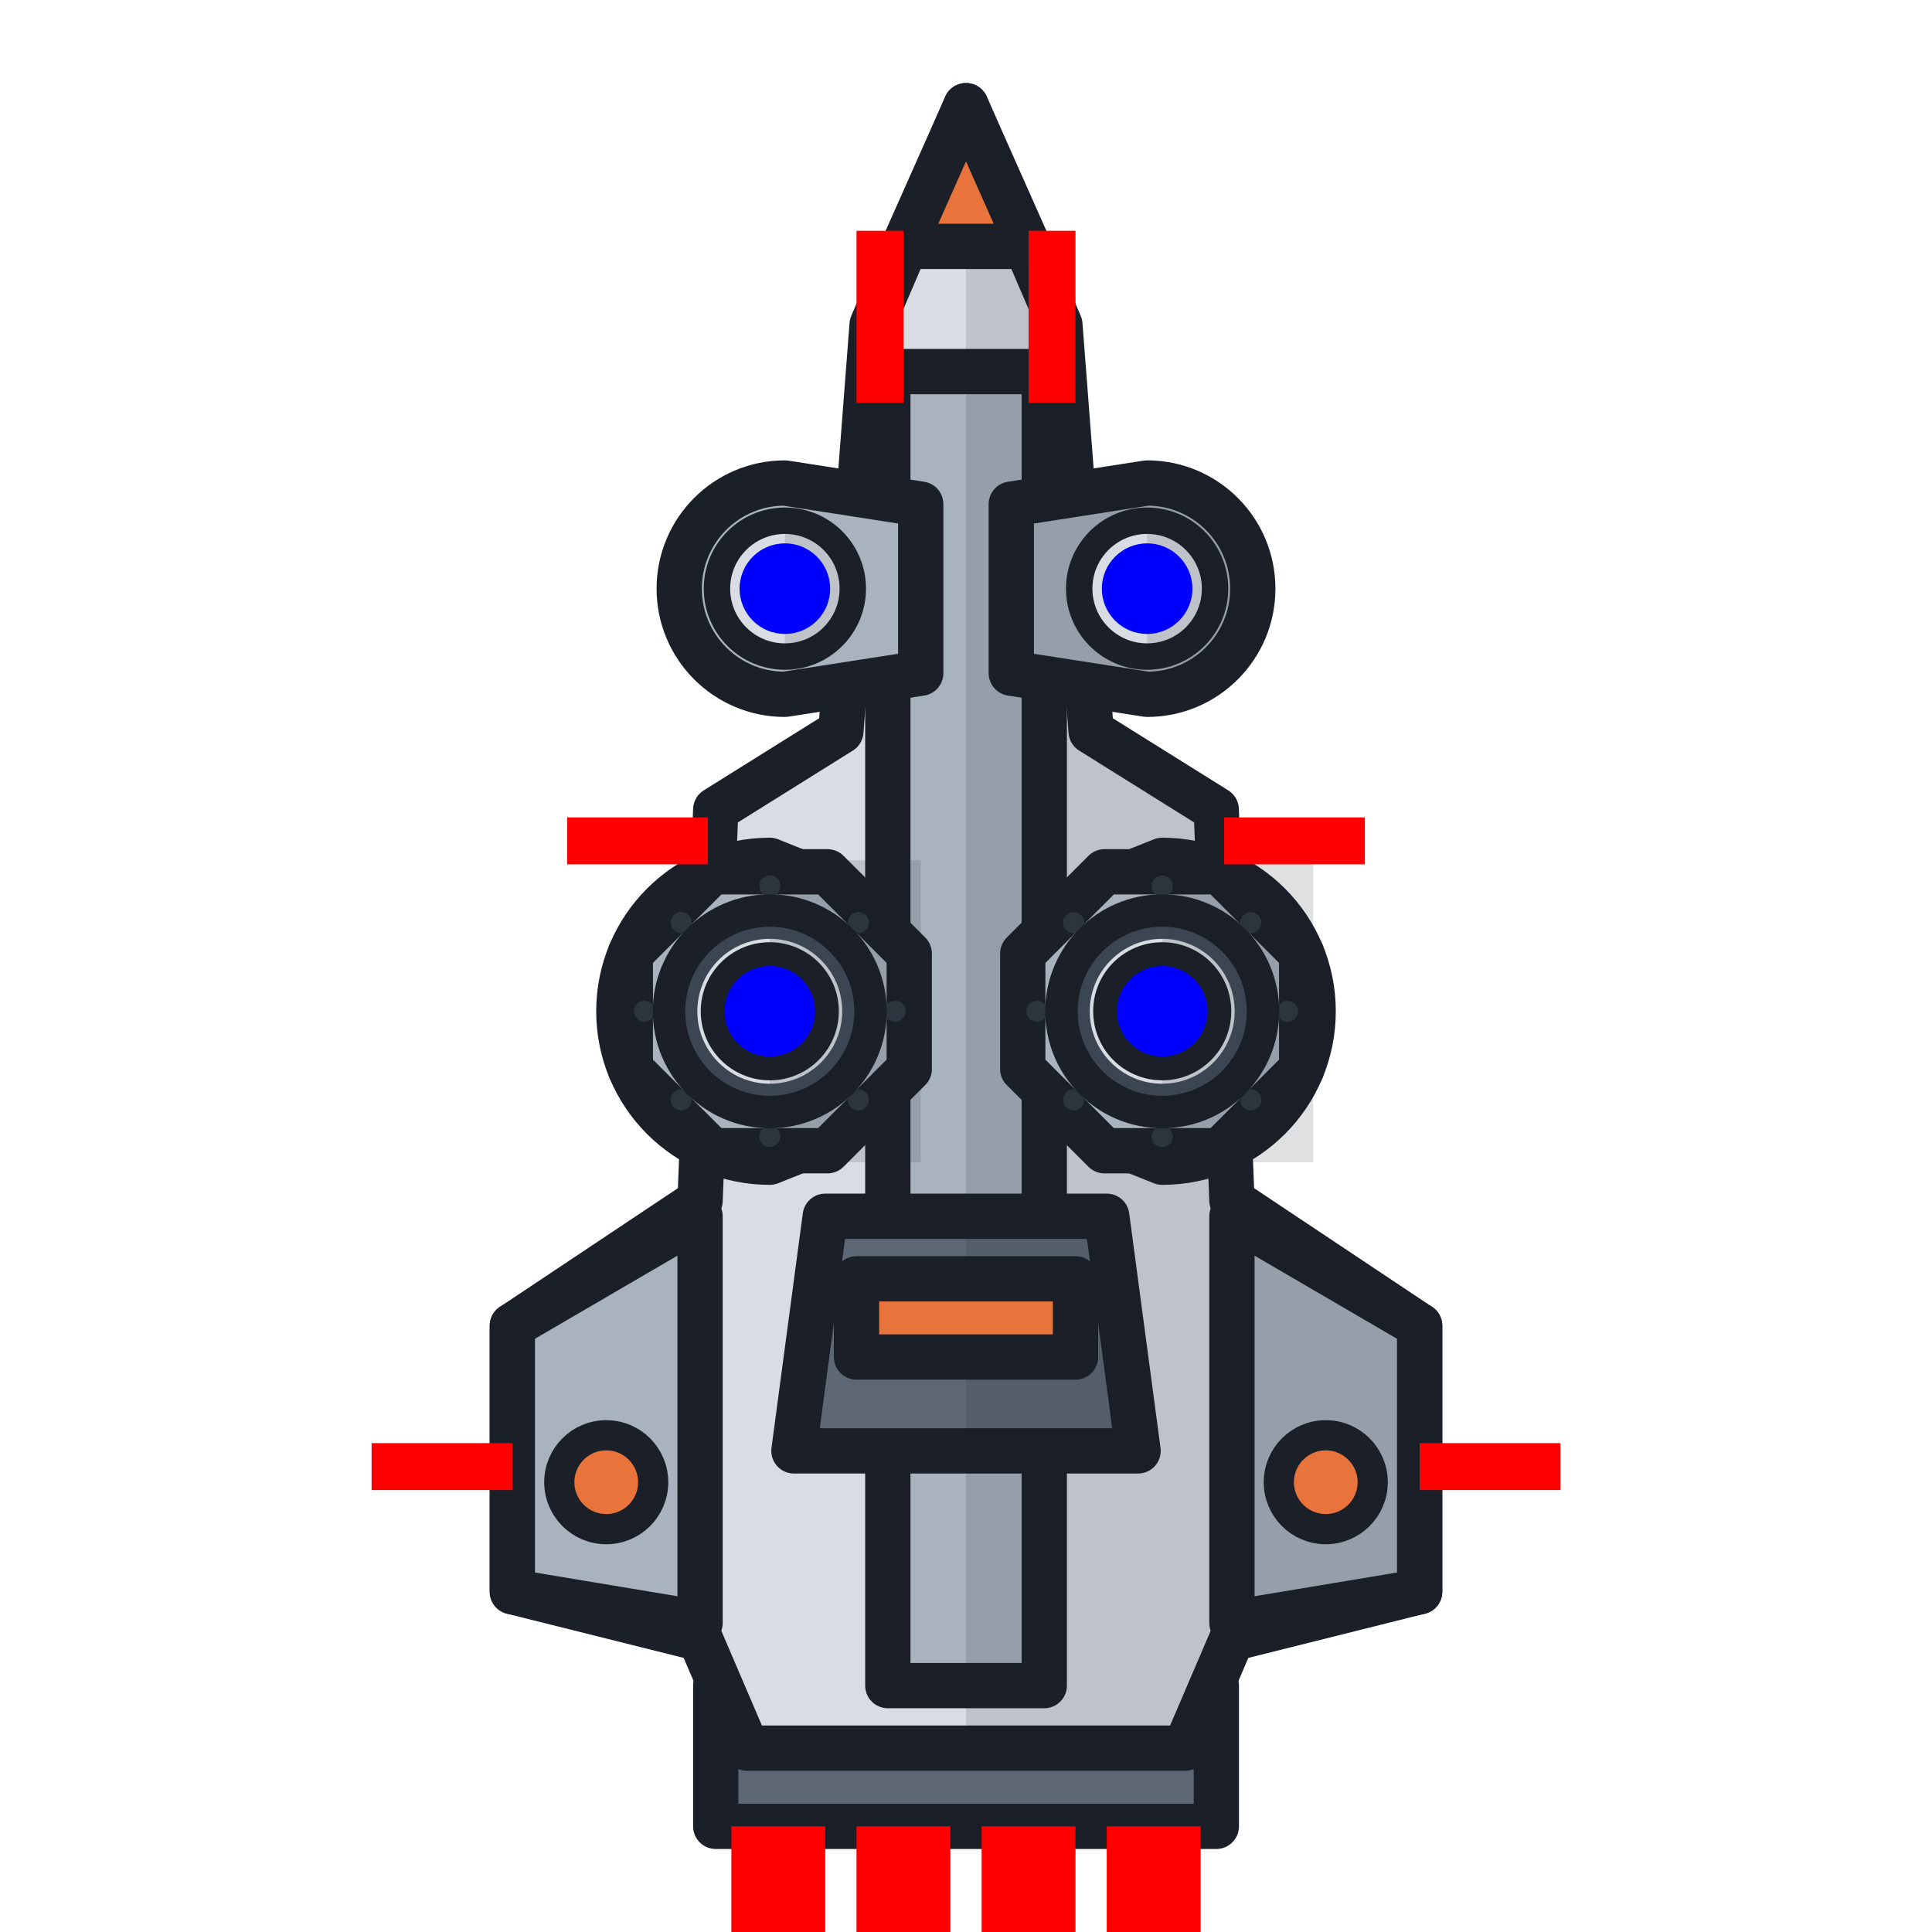
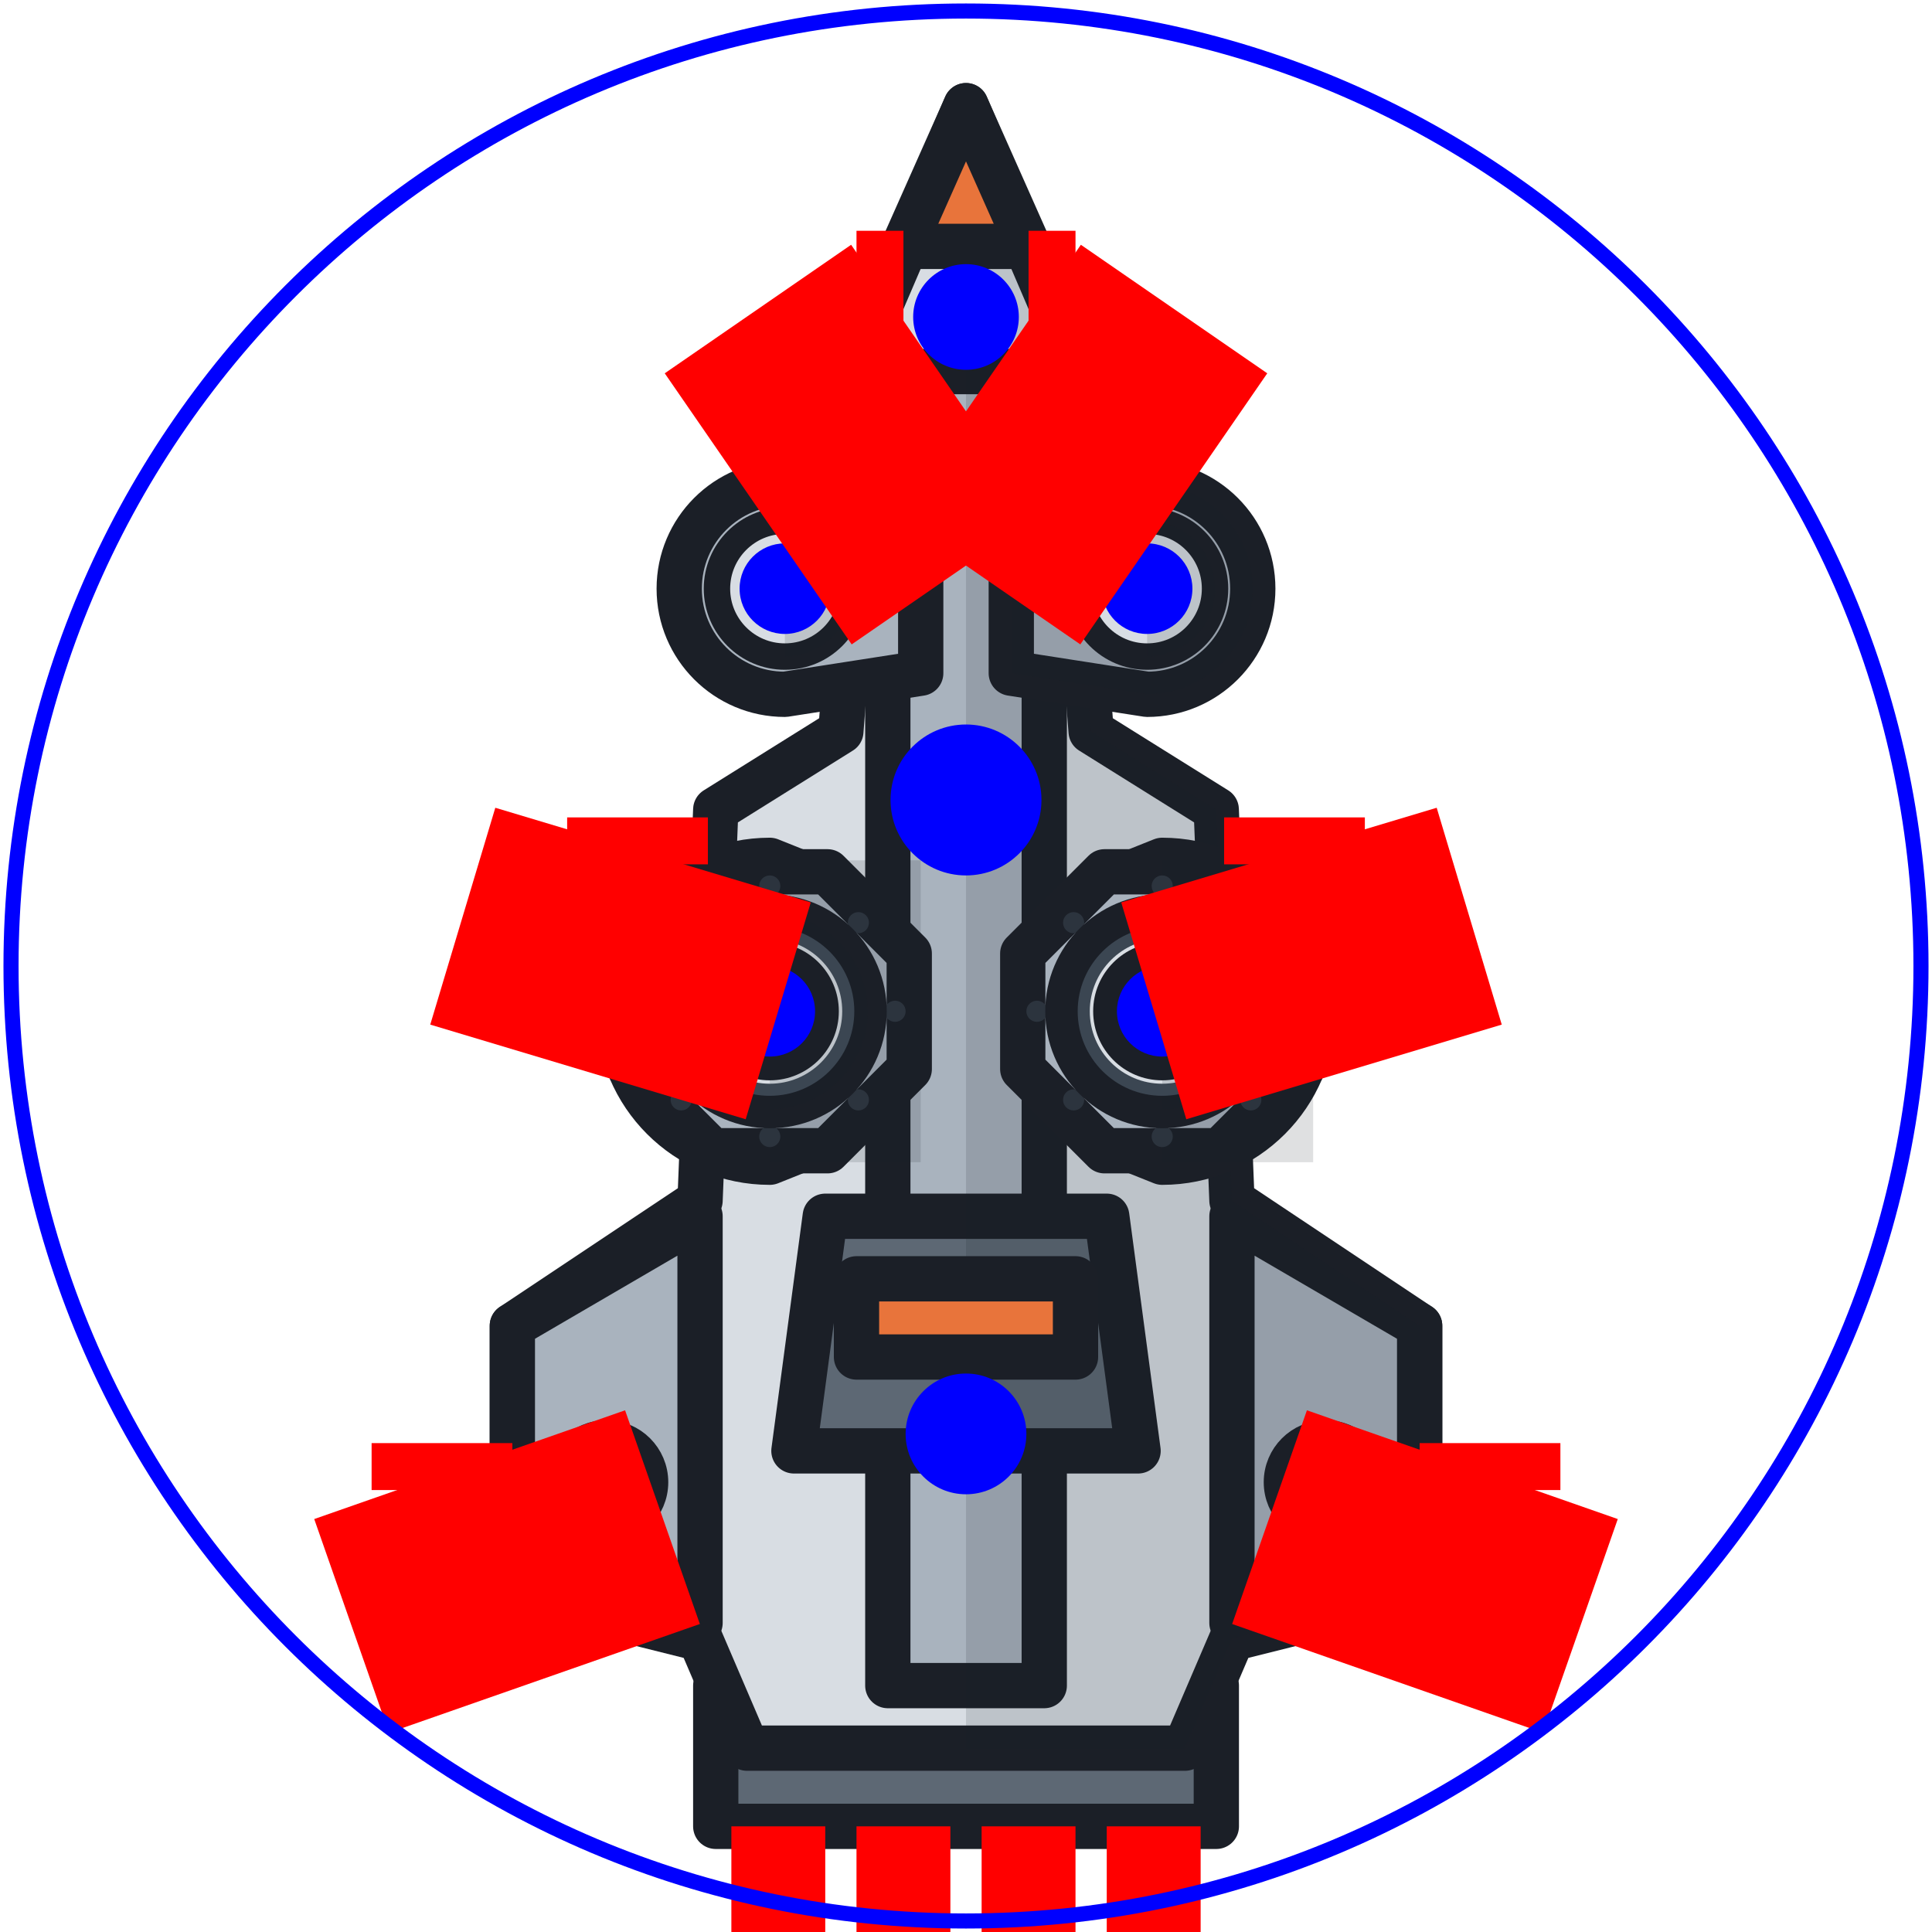
<svg xmlns="http://www.w3.org/2000/svg" viewBox="0 0 256 256">
  <g id="hull" stroke="#1b1f27" stroke-width="6" stroke-linejoin="round" stroke-linecap="round">
    <rect x="94.84" y="223.35" width="66.33" height="18.65" fill="#5d6874" />
    <path d="M128 14 L140.44 43.02 L144.58 96.91 L161.16 107.27 L163.24 159.09 L188.11 175.67 L188.11 210.91 L163.24 217.13 L157.02 231.64 L98.98 231.64 L92.76 217.13 L67.89 210.91 L67.89 175.67 L92.76 159.09 L94.84 107.27 L111.42 96.91 L115.56 43.02 Z" fill="#d8dde3" />
    <path d="M67.89 175.67 L92.76 161.16 L92.76 215.05 L67.89 210.91 Z" fill="#a9b3be" />
    <path d="M188.11 175.67 L163.24 161.16 L163.24 215.05 L188.11 210.91 Z" fill="#a9b3be" />
    <rect x="117.64" y="49.24" width="20.73" height="174.11" fill="#a9b3be" />
    <path d="M109.35 161.16 L146.65 161.16 L150.8 192.25 L105.2 192.25 Z" fill="#5d6874" />
    <path d="M128 14 L140.44 43.02 L144.58 96.91 L161.16 107.27 L163.24 159.09 L188.11 175.67 L188.11 210.91 L163.24 217.13 L157.02 231.64 L128 231.64 Z" stroke="none" fill="#1b1f27" fill-opacity="0.14" />
    <path d="M122 66.8 L104 64 A14 14 0 0 0 104 92 L122 89.2 Z" fill="#a9b3be" />
    <circle cx="104" cy="78" r="9" fill="#d8dde3" stroke-width="3.5" />
    <path d="M104 69 A9 9 0 0 1 104 87 Z" fill="#1b1f27" fill-opacity="0.14" stroke="none" />
    <circle cx="104" cy="78" r="4.5" fill="#3a424c" stroke-width="2.8" />
    <path d="M134 66.8 L152 64 A14 14 0 0 1 152 92 L134 89.2 Z" fill="#a9b3be" />
    <path d="M134 66.8 L152 64 A14 14 0 0 1 152 92 L134 89.2 Z" fill="#1b1f27" fill-opacity="0.14" stroke="none" />
    <circle cx="152" cy="78" r="9" fill="#d8dde3" stroke-width="3.5" />
    <path d="M152 69 A9 9 0 0 1 152 87 Z" fill="#1b1f27" fill-opacity="0.14" stroke="none" />
    <circle cx="152" cy="78" r="4.5" fill="#3a424c" stroke-width="2.8" />
    <path d="M112 118 L102 114 A20 20 0 0 0 102 154 L112 150 Z" fill="#a9b3be" />
    <path d="M120.48 141.65 L109.65 152.48 L94.35 152.48 L83.52 141.65 L83.52 126.35 L94.35 115.52 L109.65 115.52 L120.48 126.35 Z" fill="#a9b3be" />
    <path d="M102 114 L122 114 L122 154 L102 154 Z" fill="#1b1f27" fill-opacity="0.14" stroke="none" />
    <circle cx="118.6" cy="134" r="1.4" fill="#2c343e" stroke="none" />
    <circle cx="113.74" cy="145.74" r="1.4" fill="#2c343e" stroke="none" />
    <circle cx="102" cy="150.6" r="1.4" fill="#2c343e" stroke="none" />
    <circle cx="90.26" cy="145.74" r="1.4" fill="#2c343e" stroke="none" />
    <circle cx="85.4" cy="134" r="1.4" fill="#2c343e" stroke="none" />
    <circle cx="90.26" cy="122.26" r="1.4" fill="#2c343e" stroke="none" />
    <circle cx="102" cy="117.4" r="1.4" fill="#2c343e" stroke="none" />
    <circle cx="113.74" cy="122.26" r="1.4" fill="#2c343e" stroke="none" />
    <circle cx="102" cy="134" r="13" fill="#d8dde3" stroke-width="5" />
    <path d="M102 121 A13 13 0 0 1 102 147 Z" fill="#1b1f27" fill-opacity="0.14" stroke="none" />
    <circle cx="102" cy="134" r="10.4" fill="none" stroke="#3b4652" stroke-width="1.6" />
    <circle cx="102" cy="134" r="7.15" fill="#3a424c" stroke-width="4" />
    <path d="M144 118 L154 114 A20 20 0 0 1 154 154 L144 150 Z" fill="#a9b3be" />
    <path d="M144 118 L154 114 A20 20 0 0 1 154 154 L144 150 Z" fill="#1b1f27" fill-opacity="0.14" stroke="none" />
    <path d="M172.48 141.65 L161.65 152.48 L146.35 152.48 L135.52 141.65 L135.52 126.35 L146.35 115.52 L161.65 115.52 L172.48 126.35 Z" fill="#a9b3be" />
    <path d="M154 114 L174 114 L174 154 L154 154 Z" fill="#1b1f27" fill-opacity="0.14" stroke="none" />
    <circle cx="170.6" cy="134" r="1.4" fill="#2c343e" stroke="none" />
    <circle cx="165.74" cy="145.74" r="1.4" fill="#2c343e" stroke="none" />
    <circle cx="154" cy="150.6" r="1.4" fill="#2c343e" stroke="none" />
    <circle cx="142.26" cy="145.74" r="1.4" fill="#2c343e" stroke="none" />
    <circle cx="137.4" cy="134" r="1.4" fill="#2c343e" stroke="none" />
    <circle cx="142.26" cy="122.26" r="1.4" fill="#2c343e" stroke="none" />
    <circle cx="154" cy="117.4" r="1.4" fill="#2c343e" stroke="none" />
    <circle cx="165.74" cy="122.26" r="1.4" fill="#2c343e" stroke="none" />
    <circle cx="154" cy="134" r="13" fill="#d8dde3" stroke-width="5" />
    <path d="M154 121 A13 13 0 0 1 154 147 Z" fill="#1b1f27" fill-opacity="0.14" stroke="none" />
    <circle cx="154" cy="134" r="10.4" fill="none" stroke="#3b4652" stroke-width="1.6" />
    <circle cx="154" cy="134" r="7.15" fill="#3a424c" stroke-width="4" />
  </g>
  <g id="accent" stroke="#1b1f27" stroke-width="6" stroke-linejoin="round" stroke-linecap="round">
    <path d="M128 14 L136.29 32.65 L119.71 32.65 Z" fill="#e8743b" />
    <rect x="113.49" y="169.45" width="29.02" height="10.36" fill="#e8743b" />
    <circle cx="80.33" cy="196.4" r="6.22" stroke-width="4" fill="#e8743b" />
    <circle cx="175.67" cy="196.4" r="6.22" stroke-width="4" fill="#e8743b" />
  </g>
  <g id="anchors">
    <line id="flame-main-1" x1="103.13" y1="242" x2="103.13" y2="268.95" stroke="#ff0000" stroke-width="12.44" />
    <line id="flame-main-2" x1="119.71" y1="242" x2="119.71" y2="268.95" stroke="#ff0000" stroke-width="12.44" />
    <line id="flame-main-3" x1="136.29" y1="242" x2="136.29" y2="268.95" stroke="#ff0000" stroke-width="12.44" />
    <line id="flame-main-4" x1="152.87" y1="242" x2="152.87" y2="268.95" stroke="#ff0000" stroke-width="12.44" />
    <line id="flame-reverse-1" x1="116.6" y1="53.38" x2="116.6" y2="30.58" stroke="#ff0000" stroke-width="6.22" />
    <line id="flame-reverse-2" x1="139.4" y1="53.38" x2="139.4" y2="30.58" stroke="#ff0000" stroke-width="6.22" />
    <line id="flame-side-1" x1="93.8" y1="111.42" x2="75.15" y2="111.42" stroke="#ff0000" stroke-width="6.22" />
    <line id="flame-side-2" x1="162.2" y1="111.42" x2="180.85" y2="111.42" stroke="#ff0000" stroke-width="6.22" />
    <line id="flame-side-3" x1="67.89" y1="194.33" x2="49.24" y2="194.33" stroke="#ff0000" stroke-width="6.22" />
    <line id="flame-side-4" x1="188.11" y1="194.33" x2="206.76" y2="194.33" stroke="#ff0000" stroke-width="6.22" />
    <circle id="turret-medium-1" cx="104" cy="78" r="6" fill="#0000ff" />
    <circle id="turret-medium-2" cx="152" cy="78" r="6" fill="#0000ff" />
    <circle id="turret-heavy-1" cx="102" cy="134" r="6" fill="#0000ff" />
    <circle id="turret-heavy-2" cx="154" cy="134" r="6" fill="#0000ff" />
+     <line id="armor-1" x1="103.12" y1="133.94" x2="61.32" y2="121.4" stroke="#ff0000" stroke-width="30" />
+     <line id="armor-2" x1="152.88" y1="133.94" x2="194.68" y2="121.4" stroke="#ff0000" stroke-width="30" />
+     <line id="armor-3" x1="125.2" y1="76.87" x2="100.43" y2="40.95" stroke="#ff0000" stroke-width="30" />
+     <line id="armor-4" x1="130.8" y1="76.87" x2="155.57" y2="40.95" stroke="#ff0000" stroke-width="30" />
+     <line id="armor-5" x1="87.78" y1="201.03" x2="46.59" y2="215.44" stroke="#ff0000" stroke-width="30" />
+     <line id="armor-6" x1="168.22" y1="201.03" x2="209.41" y2="215.44" stroke="#ff0000" stroke-width="30" />
+     <circle id="module-1" cx="128" cy="190" r="8" fill="#0000ff" />
+     <circle id="module-2" cx="128" cy="106" r="10" fill="#0000ff" />
+     <circle id="nose" cx="128" cy="42" r="7" fill="#0000ff" />
+     <circle id="shield" cx="128" cy="128" r="126.54" fill="none" stroke="#0000ff" stroke-width="2" />
  </g>
</svg>
